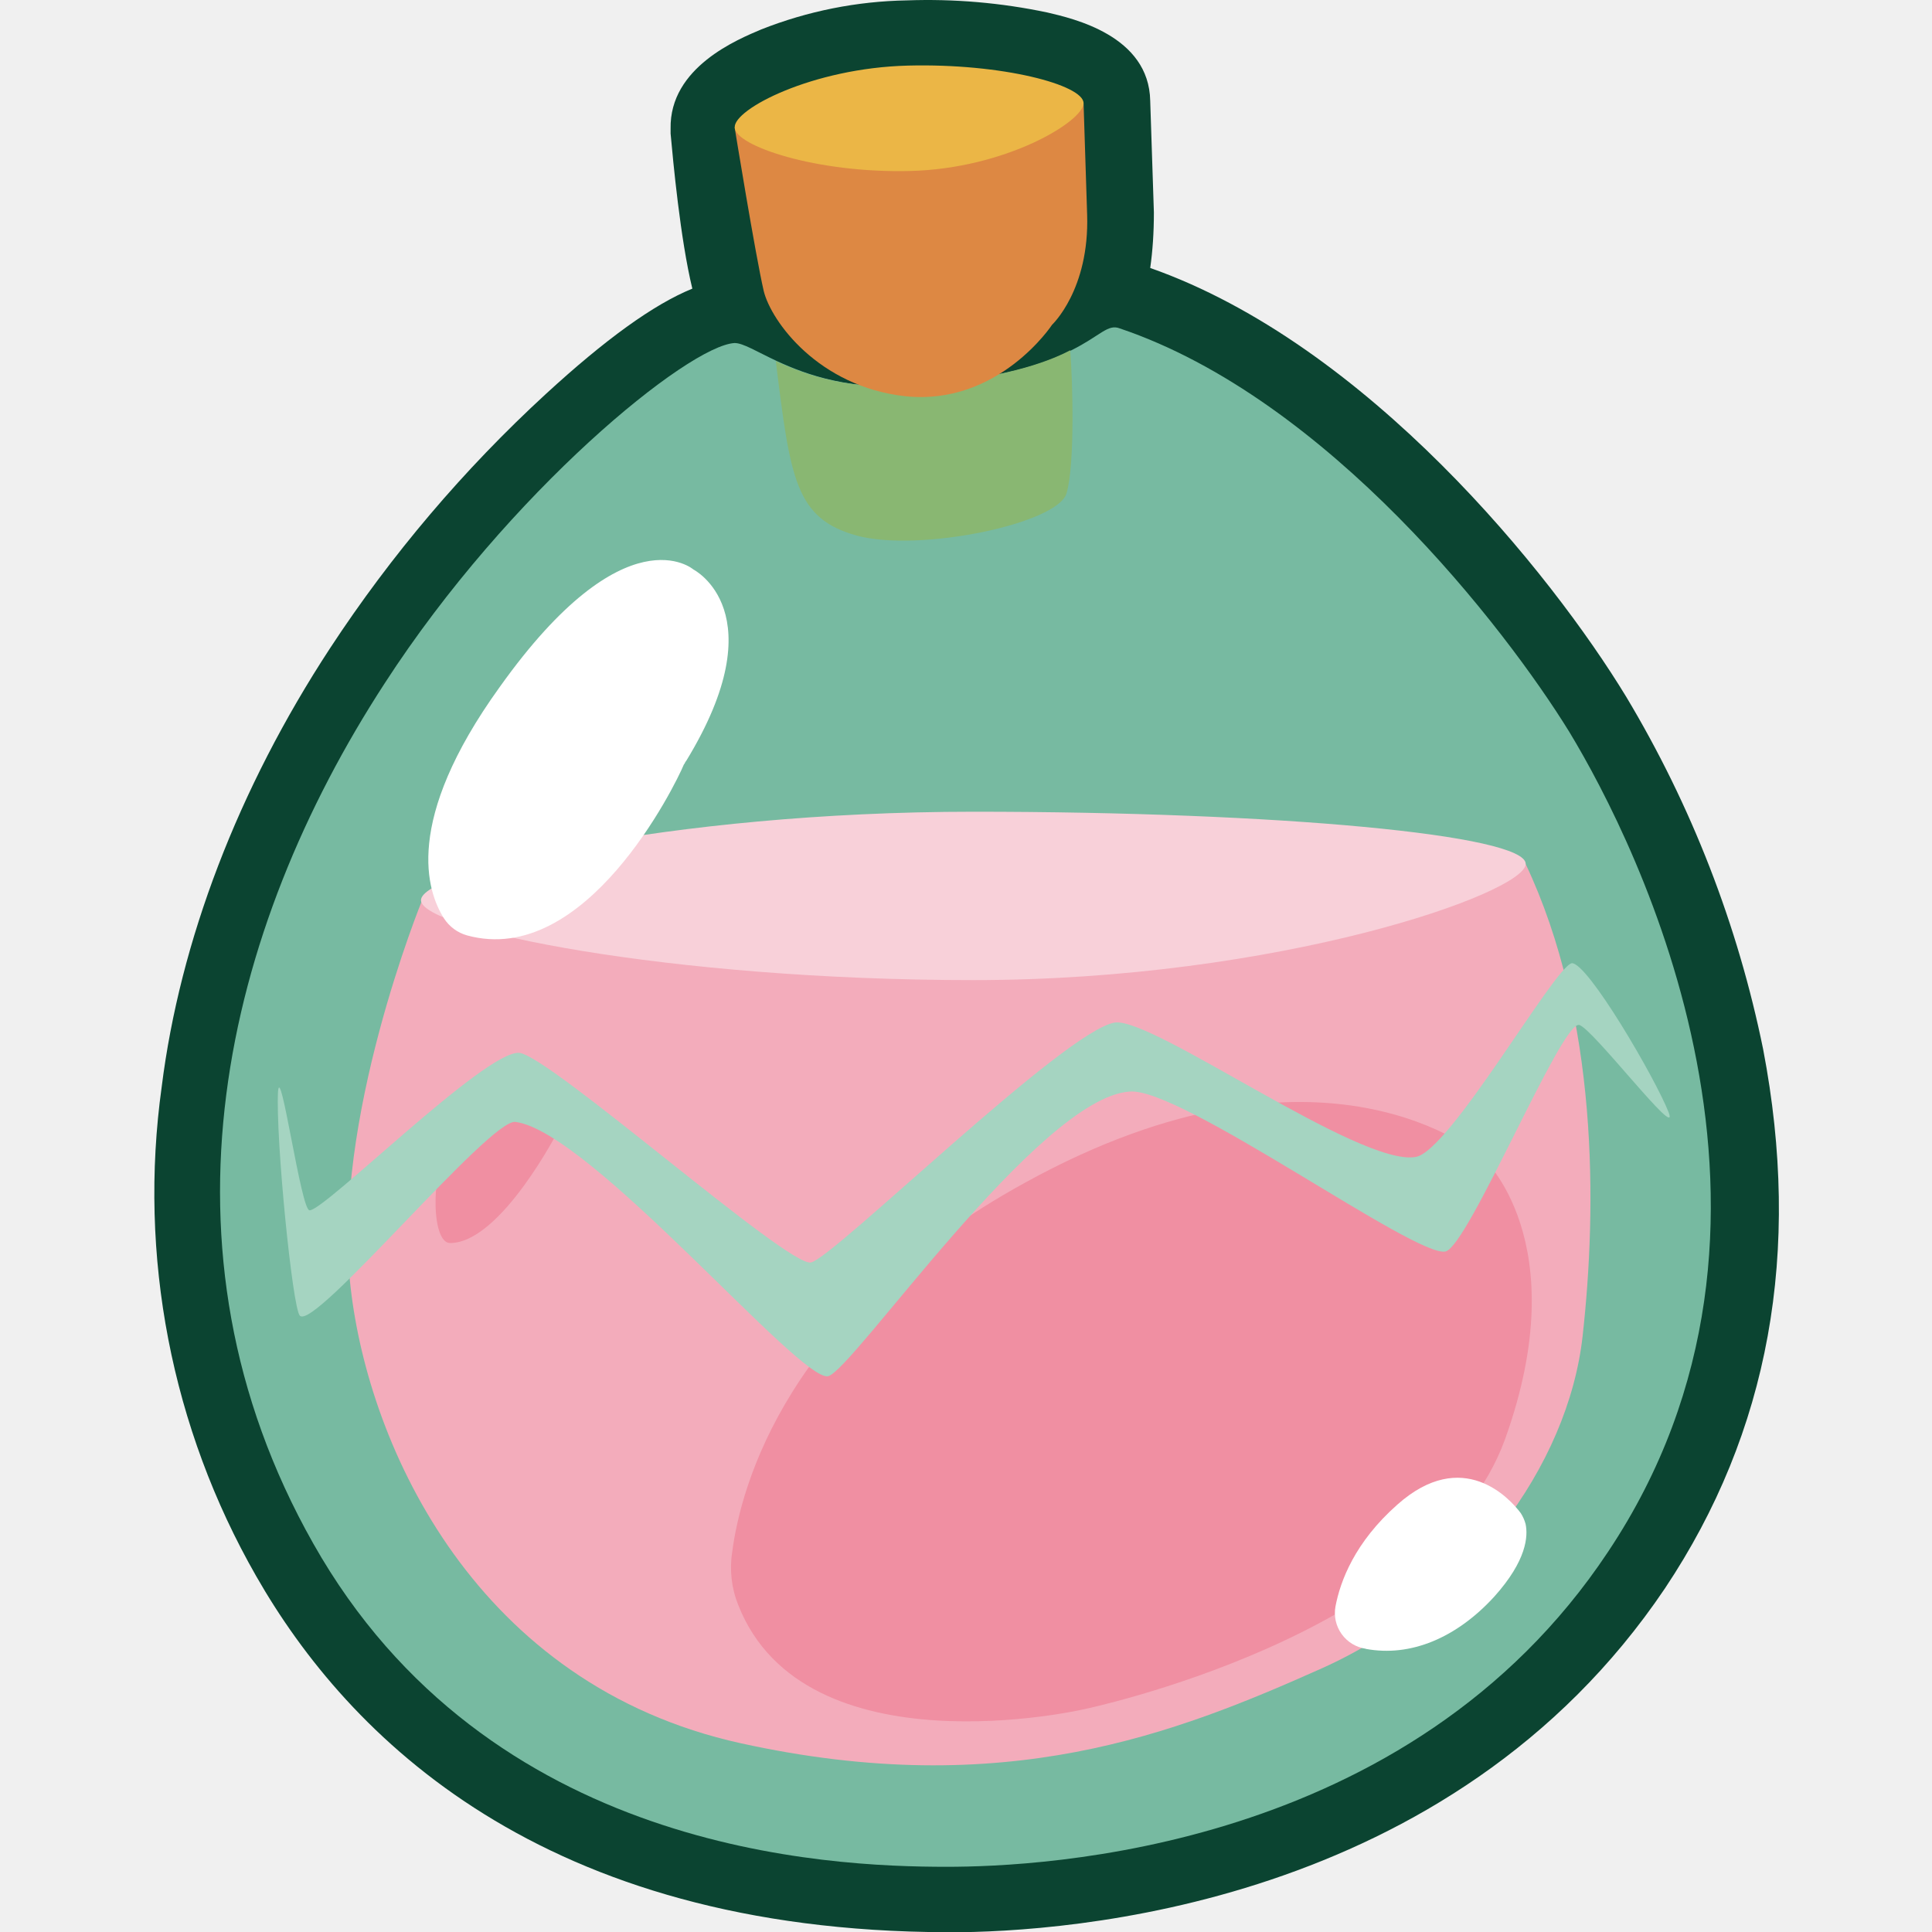
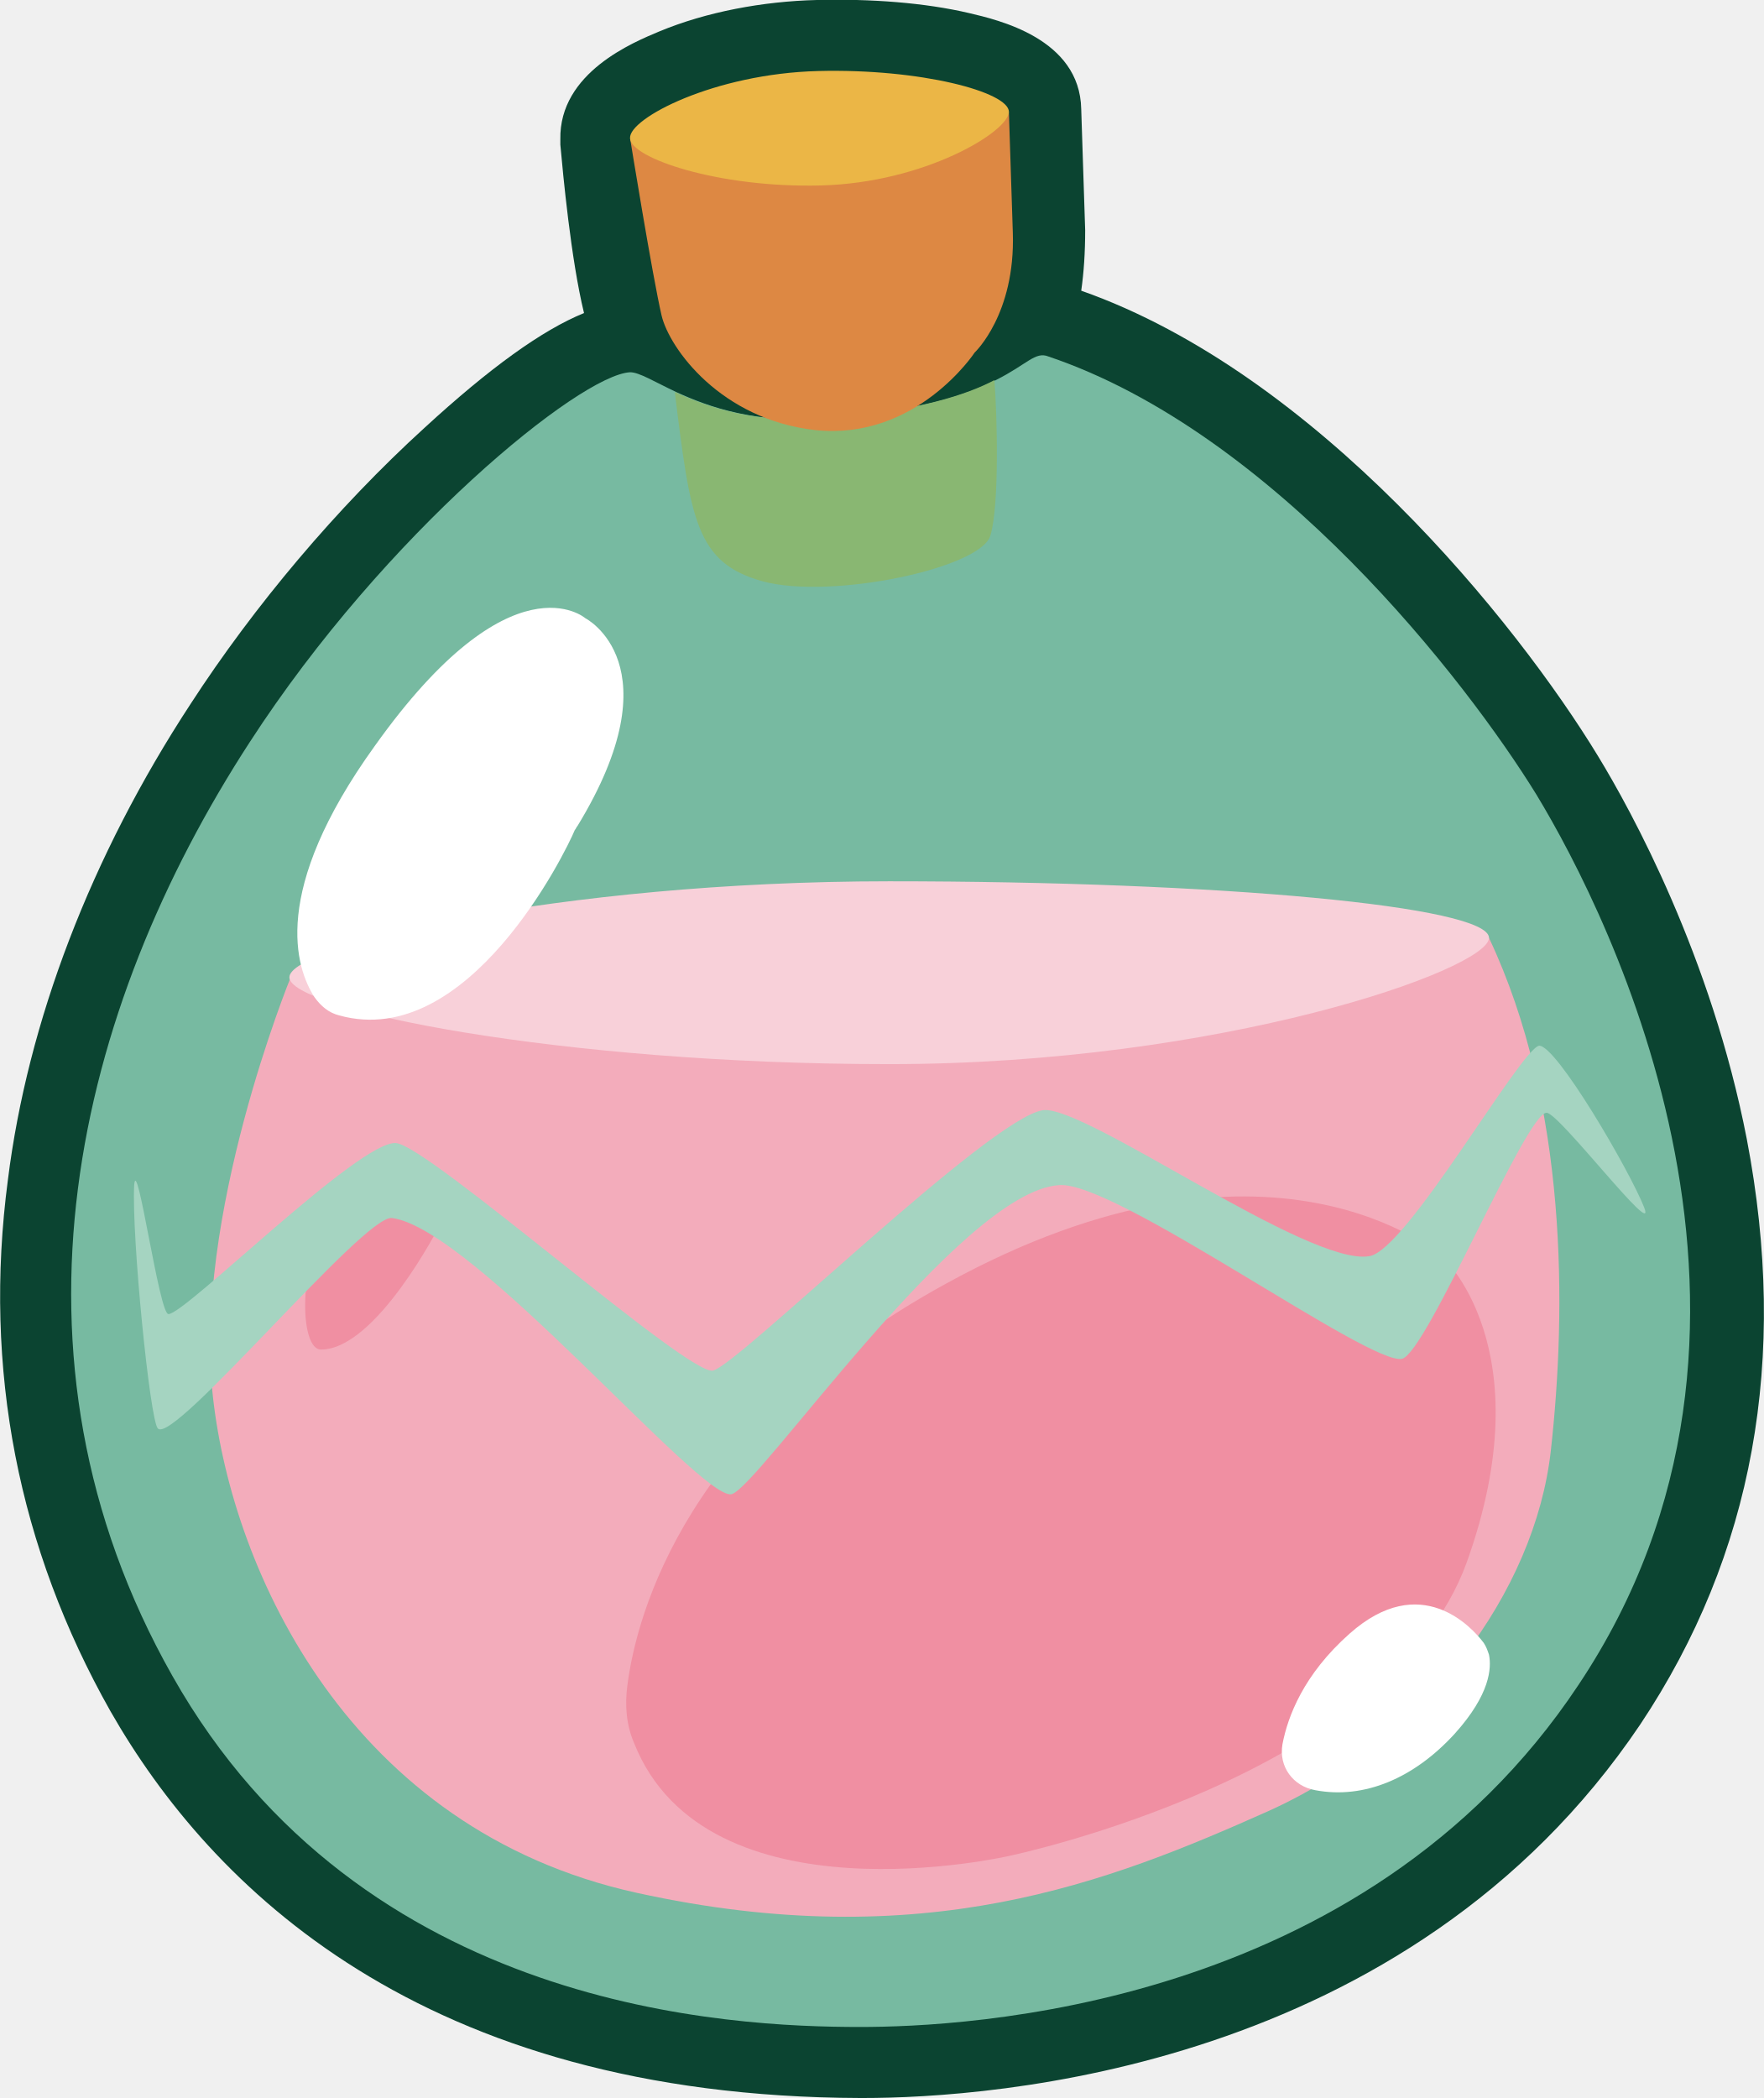
- <svg xmlns="http://www.w3.org/2000/svg" fill="none" viewBox="0 0 20 20">
-   <g clip-path="url(#logo-dark_smooth-love-potion_svg__a)">
-     <path fill="#0b4431" d="M9.825 20.002H9.8c-4.188-.012-6.195-2.018-7.148-3.686a7.98 7.98 0 0 1-.978-5.066c.188-1.505.79-3.085 1.743-4.54A14 14 0 0 1 5.65 4.079c.615-.565 1.116-.928 1.517-1.091-.125-.514-.2-1.33-.225-1.605v-.05c-.013-.64.702-.928.94-1.029a4.3 4.3 0 0 1 1.505-.3 6 6 0 0 1 1.454.125c.264.062 1.054.238 1.066.915l.038 1.154c0 .213-.013.4-.038.576 2.245.79 4.15 3.16 4.928 4.44a11.6 11.6 0 0 1 1.417 3.648c.401 2.094.063 3.963-1.016 5.58-2.22 3.298-6.194 3.561-7.41 3.561M7.593 4.278c-.502.276-1.956 1.492-3.035 3.173-1.066 1.642-2.583 4.902-.714 8.2 1.103 1.956 3.172 2.997 5.968 3.01h.025c1.041 0 4.44-.226 6.257-2.96 2.144-3.21.025-7.034-.426-7.761-.389-.64-1.179-1.68-2.157-2.558l-4.1-.627-3.11.614 1.643-.928a1.3 1.3 0 0 1-.188-.088 1 1 0 0 1-.163-.075m3.749-.025 1.542.602c-.414-.301-.84-.564-1.291-.74a3 3 0 0 1-.2.113c-.013.013-.026.025-.051.025M8.307 1.595c.063.514.138 1.04.189 1.191.1.276.263.451.514.552l.501.2.427-.238c.225-.125.376-.313.388-.326l.05-.075.026-.013c.037-.05.163-.25.15-.64v-.79c-.238-.062-.652-.112-1.141-.1a3.1 3.1 0 0 0-1.104.239" />
-     <path fill="#77baa1" d="M16.646 16.065c-2.056 3.097-5.868 3.26-6.846 3.26-1.23 0-4.753-.15-6.558-3.348-1.73-3.06-.916-6.357.74-8.903 1.29-1.993 3.147-3.498 3.623-3.523.088 0 .226.088.44.188.3.138.764.313 1.491.25.84-.075 1.292-.225 1.555-.363.301-.15.376-.276.502-.226 2.156.728 3.987 3.098 4.652 4.176.714 1.179 2.67 5.09.401 8.489" />
-     <path fill="#f3acbb" d="M4.37 9.319s-.94 2.295-.74 4.012c.189 1.656 1.305 4.113 4.038 4.715s4.502-.1 6.019-.777c1.505-.677 2.546-2.094 2.696-3.436s.163-3.298-.59-4.89" />
-     <path fill="#89b772" d="M11.041 5.106c-.088.313-1.517.614-2.17.439-.639-.176-.689-.59-.84-1.806.302.138.766.313 1.493.25.84-.075 1.291-.225 1.555-.363.025.314.05 1.179-.038 1.48" />
-     <path fill="#f08fa2" d="M7.643 16.617a1.04 1.04 0 0 1-.063-.552c.088-.677.564-2.47 3.035-3.824 3.097-1.706 4.727-.264 4.727-.264s.978.865.238 2.922c-.74 2.044-4.363 2.796-4.363 2.796s-2.885.665-3.574-1.078m-2.984-3.749c-.2 0-.213-.79.038-1.142.4-.564 1.09-.037 1.09-.037s-.601 1.179-1.128 1.179" />
-     <path fill="#f8d0d9" d="M15.794 8.943c0-.301-2.558-.54-5.718-.54s-5.718.615-5.718.916c0 .3 2.558.827 5.718.827s5.718-.902 5.718-1.203" />
-     <path fill="#dd8843" d="M7.605 1.319s.214 1.317.301 1.693c.076.313.565.99 1.467 1.09.966.1 1.518-.74 1.518-.74s.388-.363.363-1.14l-.037-1.154s-2.032.188-3.612.25" />
-     <path fill="#ebb646" d="M11.217 1.068c0-.188-.84-.414-1.818-.389-.99.025-1.806.452-1.793.64 0 .188.84.476 1.818.451.99-.025 1.793-.514 1.793-.702" />
-     <path fill="#fff" d="M4.834 9.683a.42.42 0 0 1-.238-.176c-.175-.276-.426-1.003.577-2.395 1.304-1.83 2.006-1.216 2.006-1.216s.865.439-.075 1.98c-.013.013-.013.026-.025.039-.088.213-1.016 2.106-2.245 1.768m9.305 7.385a.374.374 0 0 1-.314-.439c.05-.263.2-.664.64-1.053.677-.602 1.166-.063 1.278.088a.4.4 0 0 1 .05.113c.026.125.013.376-.325.752-.39.426-.866.627-1.33.54" />
-     <path fill="#a5d4c1" d="M17.273 11.513c.125.326-.803-.89-.928-.903-.188-.025-1.141 2.283-1.38 2.345-.3.075-2.745-1.705-3.272-1.655-.94.063-2.872 2.897-3.122 2.947-.301.05-2.458-2.533-3.235-2.633-.264-.038-2.082 2.169-2.232 2.006-.076-.075-.251-1.83-.226-2.32.025-.313.238 1.229.326 1.229.15.012 1.818-1.655 2.17-1.63.313.025 2.783 2.22 3.021 2.17s2.633-2.408 3.148-2.484c.4-.05 2.532 1.492 3.11 1.392.35-.05 1.429-1.956 1.617-2.006.163-.013.865 1.191 1.003 1.542" />
-   </g>
-   <defs>
-     <clipPath id="logo-dark_smooth-love-potion_svg__a">
-       <path fill="#fff" d="M0 0h20v20H0z" />
-     </clipPath>
-   </defs>
+ <svg xmlns="http://www.w3.org/2000/svg" viewBox="0 0 134.1 159.5">
+   <path fill="#0b4431" d="M65.6 159.5h-.2c-33.4-.1-49.4-16.1-57-29.4-7-12.4-9.7-26-7.8-40.4 1.5-12 6.3-24.6 13.9-36.2 4.8-7.4 11.1-14.9 17.8-21 4.9-4.5 8.9-7.4 12.1-8.7-1-4.1-1.6-10.6-1.8-12.8v-.4c-.1-5.1 5.6-7.4 7.5-8.2C53.7.9 58 .1 62.1 0s8.2.2 11.6 1c2.1.5 8.4 1.9 8.5 7.3l.3 9.2c0 1.7-.1 3.2-.3 4.6 17.9 6.3 33.1 25.2 39.3 35.4 2.5 4.1 8.6 15.2 11.3 29.1 3.2 16.7.5 31.6-8.1 44.5-17.7 26.3-49.4 28.4-59.1 28.4M47.8 34.1c-4 2.2-15.6 11.9-24.2 25.3-8.5 13.1-20.6 39.1-5.7 65.4 8.8 15.6 25.3 23.9 47.6 24h.2c8.3 0 35.4-1.8 49.9-23.6 17.1-25.6.2-56.1-3.4-61.9-3.1-5.1-9.4-13.4-17.2-20.4l-32.7-5-24.8 4.9 13.1-7.4c-.5-.2-1-.4-1.5-.7-.5-.2-1-.4-1.3-.6m29.9-.2L90 38.7c-3.3-2.4-6.7-4.5-10.3-5.9-.5.3-1 .6-1.6.9-.1.1-.2.2-.4.2M53.5 12.7c.5 4.1 1.1 8.3 1.5 9.5.8 2.2 2.1 3.6 4.1 4.4l4 1.6 3.4-1.9c1.8-1 3-2.5 3.1-2.6l.4-.6.2-.1c.3-.4 1.3-2 1.2-5.1v-6.3c-1.9-.5-5.2-.9-9.1-.8-3.7.1-7 1.1-8.8 1.9" />
+   <path fill="#77baa1" d="M120 128.1c-16.4 24.7-46.8 26-54.6 26-9.8 0-37.9-1.2-52.3-26.7C-.7 103 5.8 76.7 19 56.4c10.3-15.9 25.1-27.9 28.9-28.1.7 0 1.8.7 3.5 1.5 2.4 1.1 6.1 2.5 11.9 2 6.7-.6 10.3-1.8 12.4-2.9 2.4-1.2 3-2.2 4-1.8 17.2 5.8 31.8 24.7 37.1 33.3 5.7 9.4 21.3 40.6 3.2 67.7" />
+   <path fill="#f3acbb" d="M22.1 74.3s-7.5 18.3-5.9 32c1.5 13.2 10.4 32.8 32.2 37.6s35.9-.8 48-6.2c12-5.4 20.3-16.7 21.5-27.4s1.3-26.3-4.7-39" />
+   <path fill="#89b772" d="M75.3 40.7c-.7 2.5-12.1 4.9-17.3 3.5-5.1-1.4-5.5-4.7-6.7-14.4 2.4 1.1 6.1 2.5 11.9 2 6.7-.6 10.3-1.8 12.4-2.9.2 2.5.4 9.4-.3 11.8" />
+   <path fill="#f08fa2" d="M48.2 132.5c-.6-1.4-.7-2.9-.5-4.4.7-5.4 4.5-19.7 24.2-30.5 24.7-13.6 37.7-2.1 37.7-2.1s7.8 6.9 1.9 23.3c-5.9 16.3-34.8 22.3-34.8 22.3s-23 5.3-28.5-8.6m-23.8-29.9c-1.6 0-1.7-6.3.3-9.1 3.2-4.5 8.7-.3 8.7-.3s-4.8 9.4-9 9.4" />
+   <path fill="#f8d0d9" d="M113.2 71.3c0-2.4-20.4-4.3-45.6-4.3S22 71.9 22 74.3s20.4 6.6 45.6 6.6 45.6-7.2 45.6-9.6" />
+   <path fill="#dd8843" d="M47.9 10.5S49.6 21 50.3 24c.6 2.5 4.5 7.9 11.7 8.7 7.7.8 12.1-5.9 12.1-5.9s3.1-2.9 2.9-9.1-.3-9.2-.3-9.2-16.2 1.5-28.8 2" />
+   <path fill="#ebb646" d="M76.7 8.5c0-1.5-6.7-3.3-14.5-3.1-7.9.2-14.4 3.6-14.3 5.1 0 1.5 6.7 3.8 14.5 3.6 7.9-.2 14.3-4.1 14.3-5.6" />
+   <path fill="#fff" d="M25.8 77.2c-.8-.2-1.4-.7-1.9-1.4-1.4-2.2-3.4-8 4.6-19.1 10.4-14.6 16-9.7 16-9.7s6.9 3.5-.6 15.8c-.1.1-.1.2-.2.3-.7 1.7-8.1 16.8-17.9 14.1m74.2 58.9c-1.7-.3-2.8-1.8-2.5-3.5.4-2.1 1.6-5.3 5.1-8.4 5.4-4.8 9.3-.5 10.2.7.2.3.3.6.4.9.2 1 .1 3-2.6 6-3.1 3.4-6.9 5-10.6 4.3" />
+   <path fill="#a5d4c1" d="M125 91.8c1 2.6-6.4-7.1-7.4-7.2-1.5-.2-9.1 18.2-11 18.7-2.4.6-21.9-13.6-26.1-13.2-7.5.5-22.9 23.1-24.9 23.5-2.4.4-19.6-20.2-25.8-21-2.1-.3-16.6 17.3-17.8 16-.6-.6-2-14.6-1.8-18.5.2-2.5 1.9 9.8 2.6 9.8 1.2.1 14.5-13.2 17.3-13 2.5.2 22.2 17.7 24.1 17.3s21-19.2 25.1-19.8c3.2-.4 20.2 11.9 24.8 11.1 2.8-.4 11.4-15.6 12.9-16 1.3-.1 6.9 9.5 8 12.3" />
</svg>
